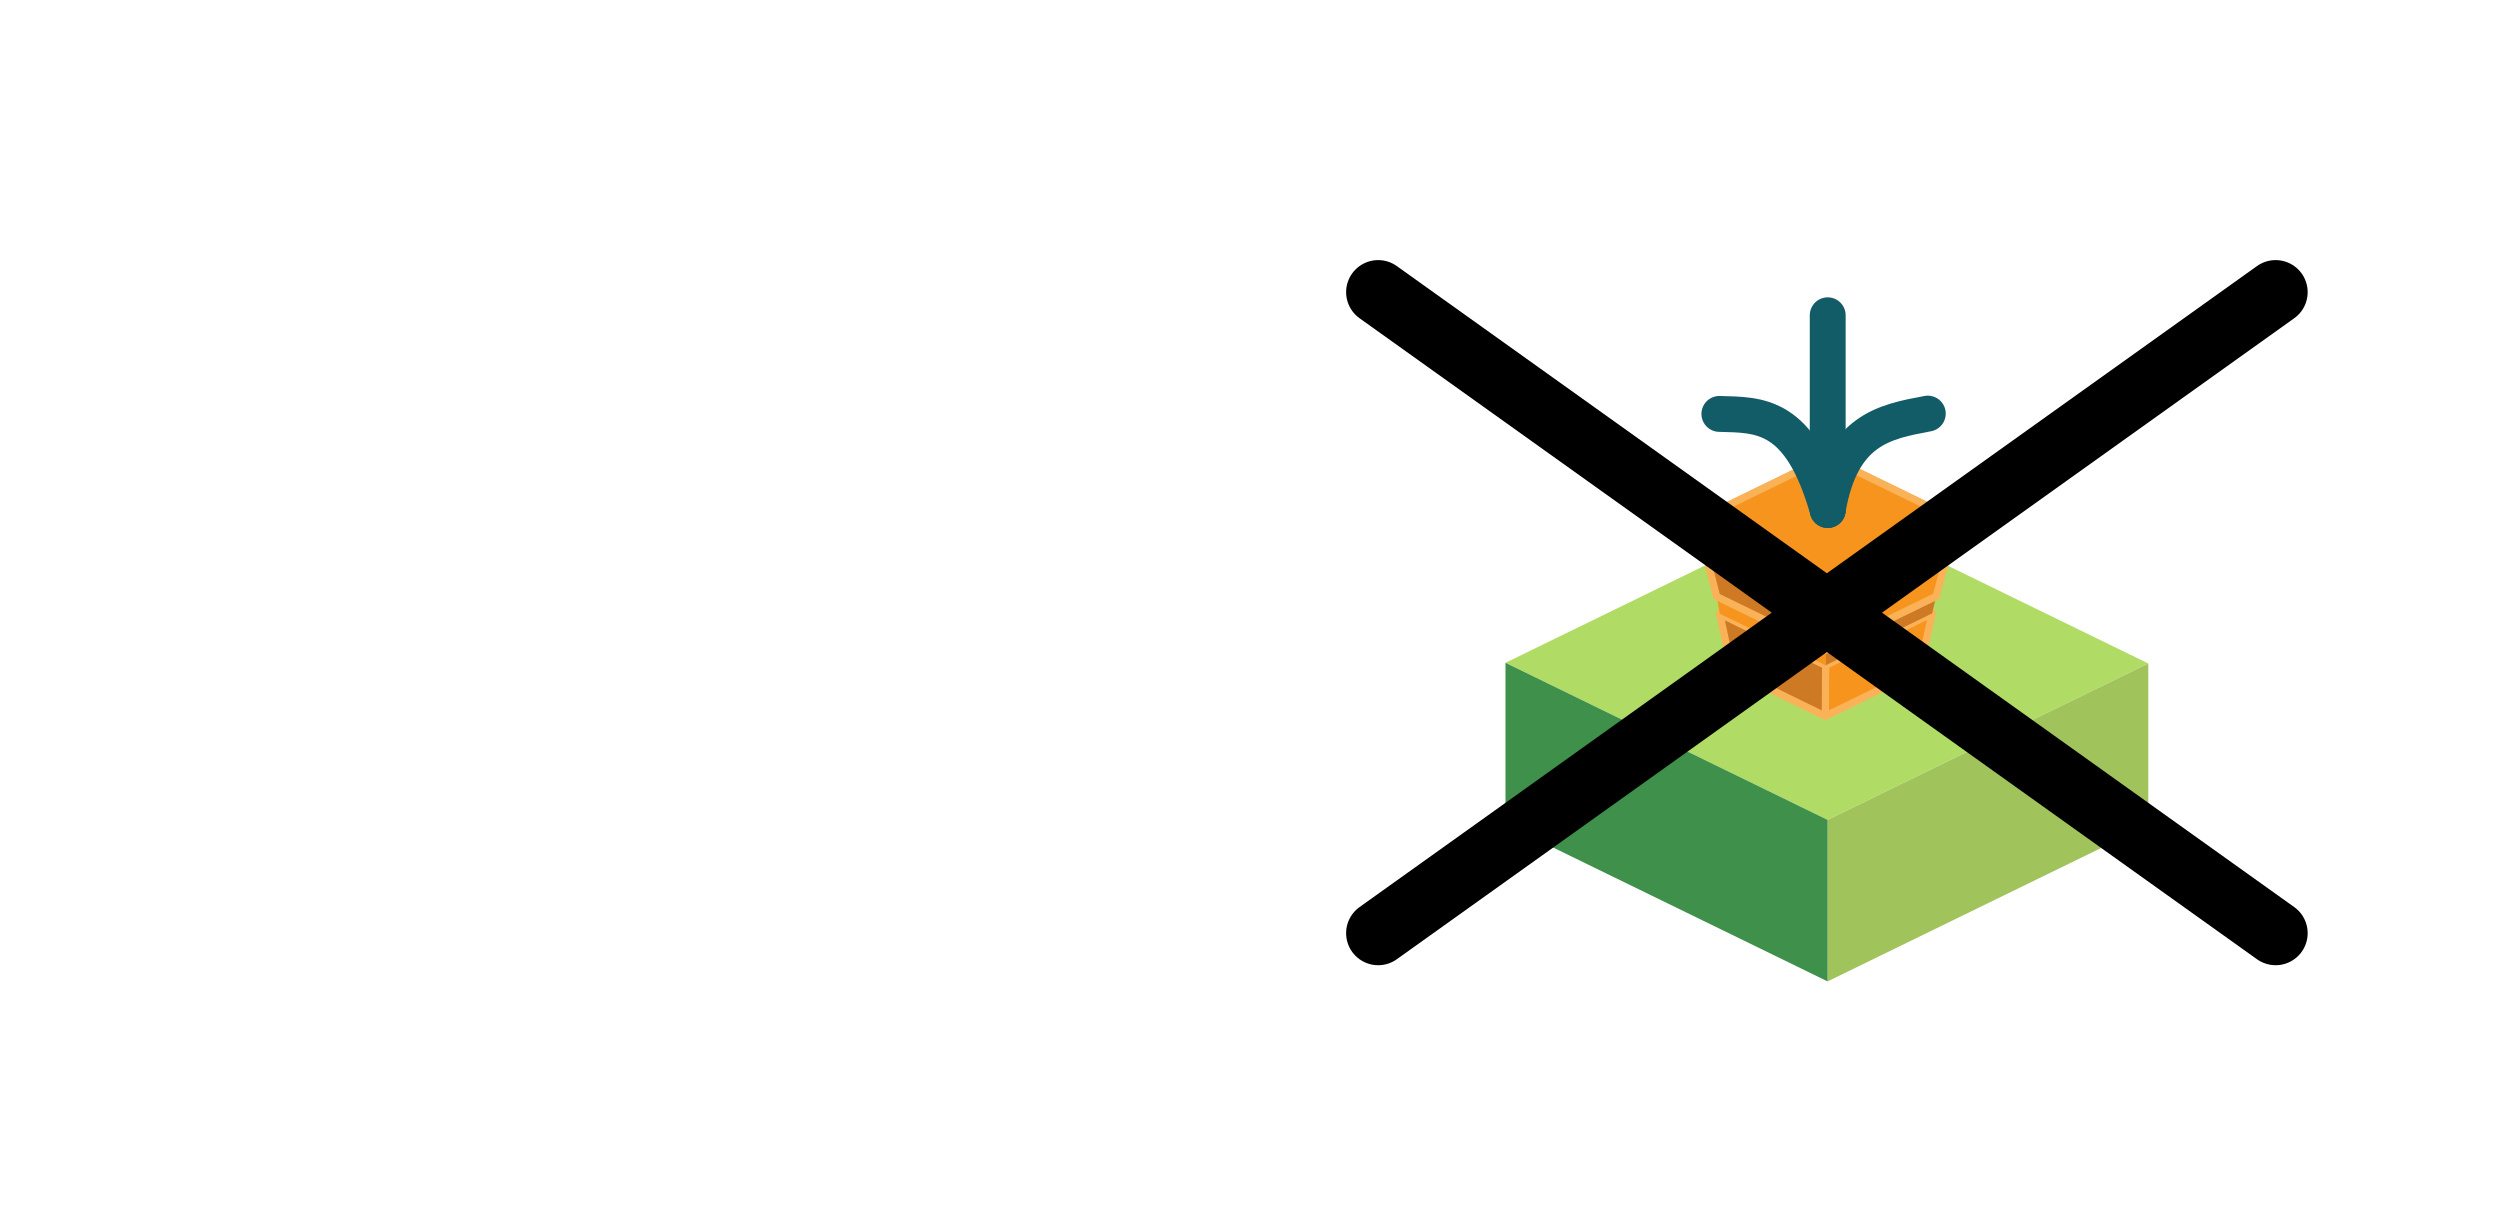
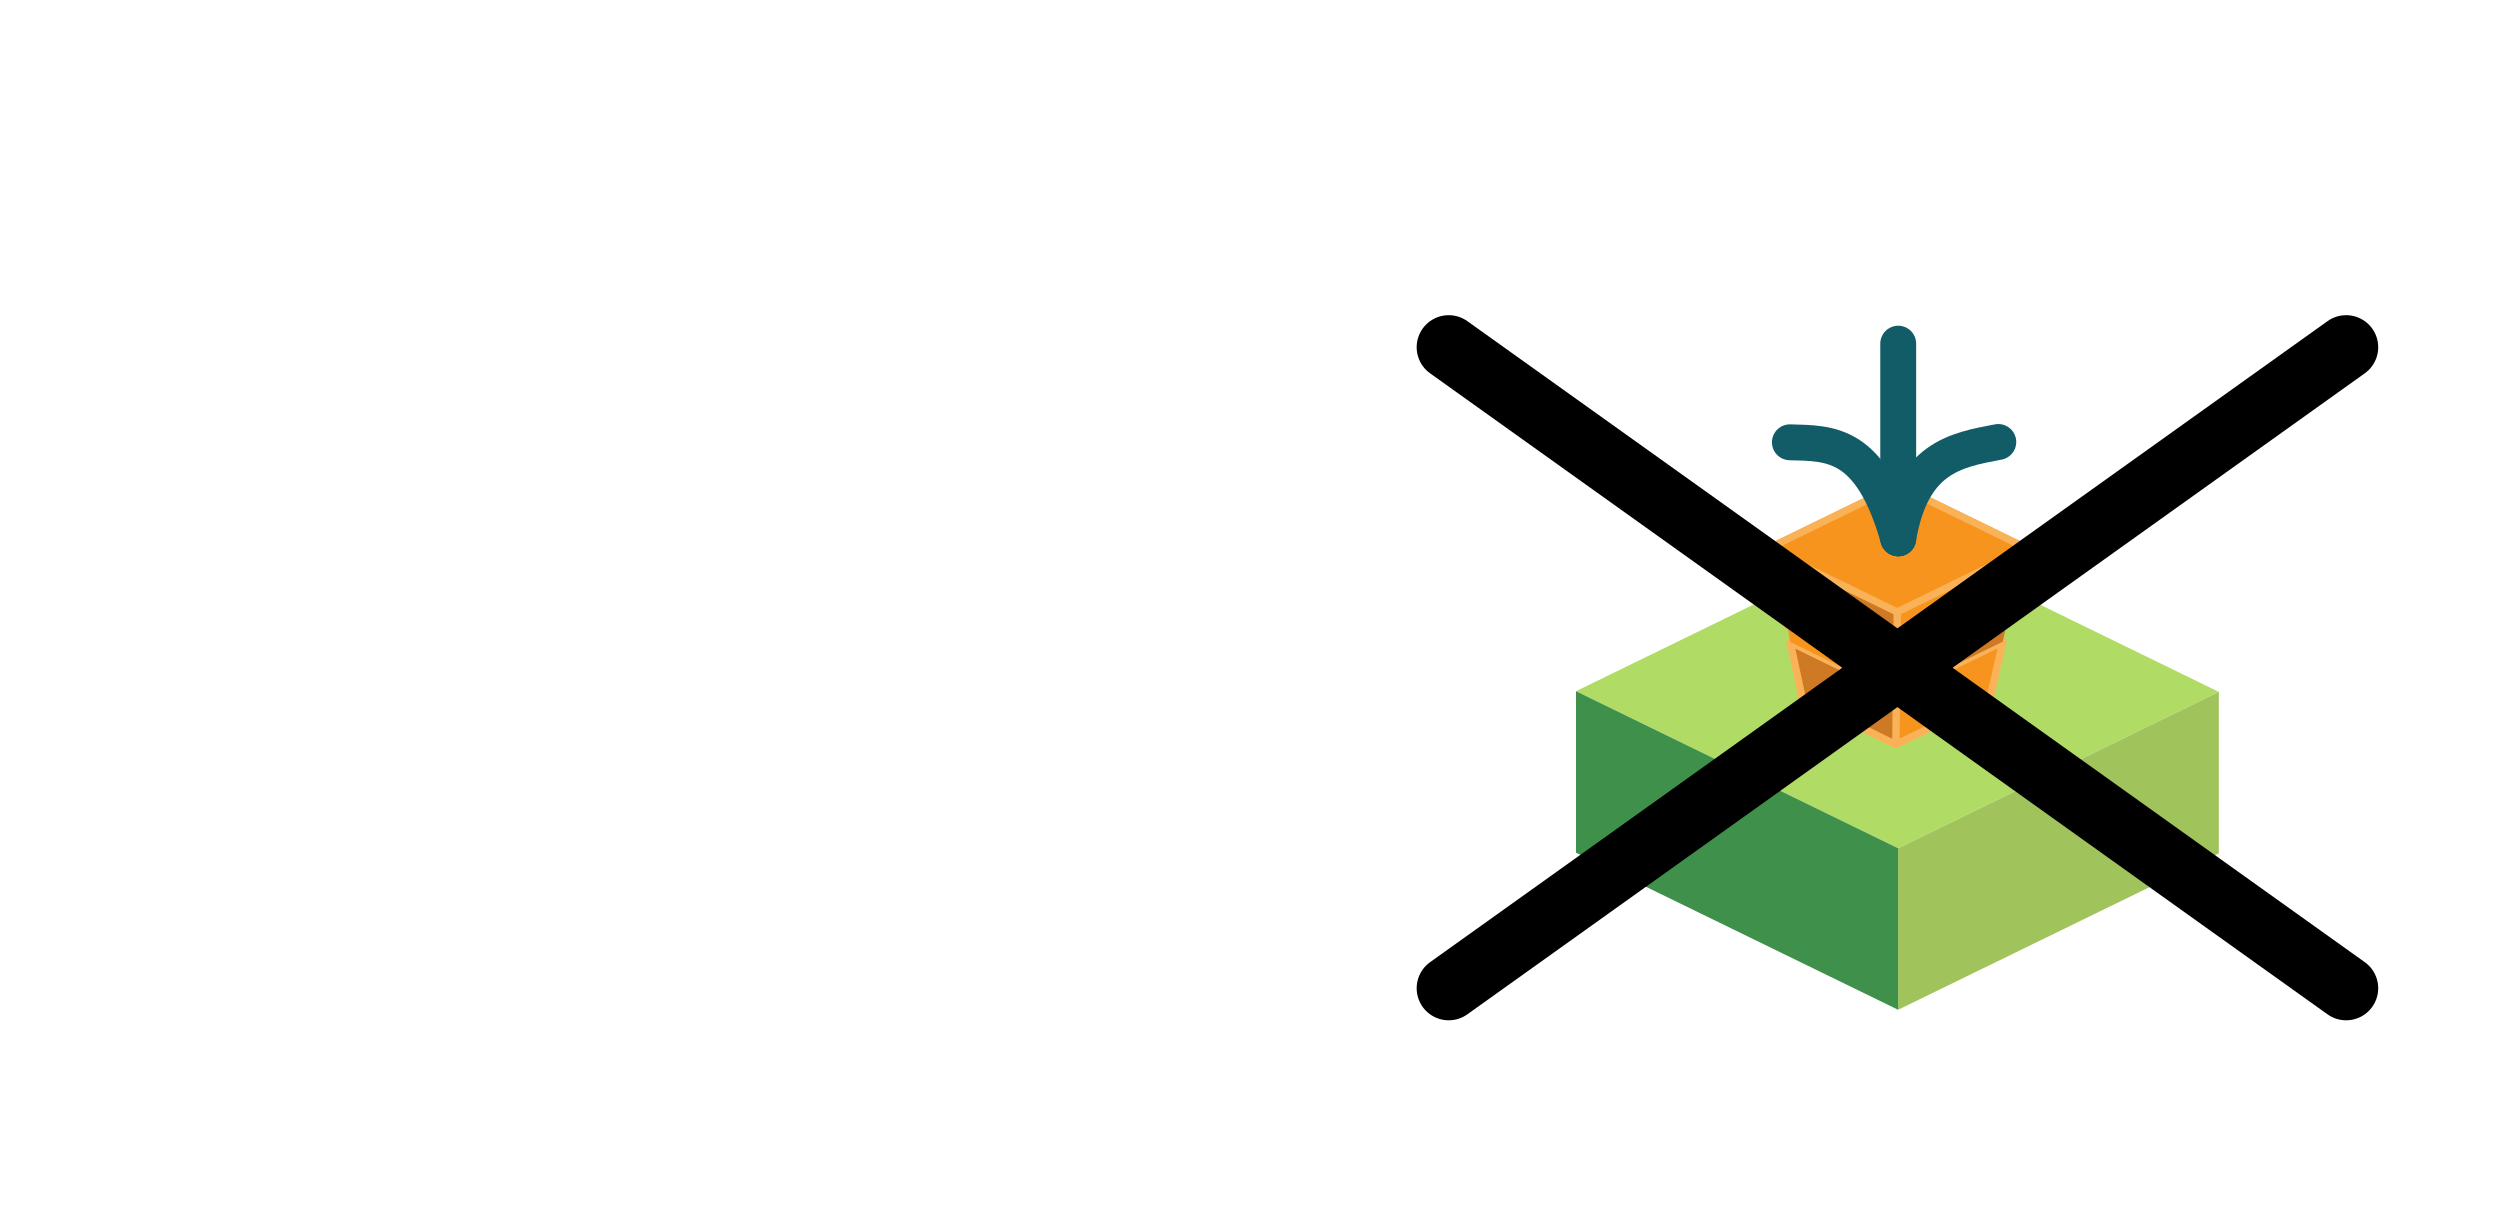
<svg xmlns="http://www.w3.org/2000/svg" width="51.594mm" height="25.135mm" viewBox="0 0 51.594 25.135" version="1.1" id="svg8">
  <defs id="defs2">
    </defs>
  <g id="layer1" transform="translate(169.9948,413.4115)">
-     <g id="g5922" transform="translate(-0.02668109,-29.26429)">
-       <g id="g1190" transform="translate(-215.0249,-227.3057)">
+     <g id="g995" transform="translate(1.455192,0.5855601)">
+       <g id="g1190" transform="translate(-215.0516,-256.5699)">
        <g id="g1715-9-7" transform="translate(-72.0027,-226.1539)">
          <path d="m 148.129,82.991 6.648,3.242 6.618,-3.228 -6.648,-3.242 z" style="fill:#b0dc66;fill-opacity:1;fill-rule:evenodd;stroke:none;stroke-width:1;stroke-linecap:round;stroke-linejoin:round" id="path1698-2-4" />
          <path d="m 154.777,86.233 v 3.333 l 6.618,-3.228 v -3.333 z" style="fill:#a1c35b;fill-opacity:1;fill-rule:evenodd;stroke:none;stroke-width:1;stroke-linecap:round;stroke-linejoin:round" id="path1700-0-4" />
          <path d="m 148.129,82.991 6.648,3.242 v 3.333 l -6.648,-3.242 z" style="fill:#3e904b;fill-opacity:1;fill-rule:evenodd;stroke:none;stroke-width:1;stroke-linecap:round;stroke-linejoin:round" id="path1702-2-3" />
        </g>
        <g id="g3356-0" transform="matrix(0.2180111,0,0,0.2180111,81.16254,-128.7861)">
          <path d="m -1.661,-65.213 8.898,-4.34 0.038,-5.961 -10.089,4.921 z" style="fill:#3e9150;fill-opacity:1;fill-rule:evenodd;stroke:#fab259;stroke-width:0.676;stroke-linecap:round;stroke-linejoin:round;stroke-miterlimit:4;stroke-dasharray:none;stroke-opacity:1" id="path3212-7" />
          <path d="m 7.237,-69.553 0.038,-5.961 10.018,4.886 -1.22,5.385 z" style="fill:#b0dc66;fill-opacity:1;fill-rule:evenodd;stroke:#fab259;stroke-width:0.676;stroke-linecap:round;stroke-linejoin:round;stroke-miterlimit:4;stroke-dasharray:none;stroke-opacity:1" id="path3214-8" />
          <path d="m -1.661,-65.213 8.898,-4.34 8.836,4.31 -8.898,4.34 z" style="fill:#dadf55;fill-opacity:1;fill-rule:evenodd;stroke:#fab259;stroke-width:0.676;stroke-linecap:round;stroke-linejoin:round;stroke-miterlimit:4;stroke-dasharray:none;stroke-opacity:1" id="path3216-6" />
          <path d="m 7.175,-60.904 8.898,-4.34 1.22,-5.385 -10.089,4.921 z" style="fill:#f7941d;fill-opacity:1;fill-rule:evenodd;stroke:#fab259;stroke-width:0.676;stroke-linecap:round;stroke-linejoin:round;stroke-miterlimit:4;stroke-dasharray:none;stroke-opacity:1" id="path3218-8" />
          <path d="m -1.661,-65.213 -1.153,-5.38 10.018,4.886 -0.03,4.804 z" style="fill:#ce7923;fill-opacity:1;fill-rule:evenodd;stroke:#fab259;stroke-width:0.676;stroke-linecap:round;stroke-linejoin:round;stroke-miterlimit:4;stroke-dasharray:none;stroke-opacity:1" id="path3220-8" />
          <path d="m -2.813,-70.594 10.089,-4.921 10.018,4.886 -10.089,4.921 z" style="fill:#f7941d;fill-opacity:1;fill-rule:evenodd;stroke:#fab259;stroke-width:0.676;stroke-linecap:round;stroke-linejoin:round;stroke-miterlimit:4;stroke-dasharray:none;stroke-opacity:1" id="path3222-4" />
          <path style="fill:#ce7923;fill-opacity:1;stroke:none;stroke-width:0.034px;stroke-linecap:butt;stroke-linejoin:miter;stroke-opacity:1" d="m 7.256,-67.169 -0.051,1.461 10.089,-4.921 0.371,-1.617 z" id="path8199-2-3" />
          <path style="fill:#f7941d;fill-opacity:1;stroke:none;stroke-width:0.034px;stroke-linecap:butt;stroke-linejoin:miter;stroke-opacity:1" d="m 7.205,-65.708 0.051,-1.461 -10.362,-5.054 0.293,1.629 10.018,4.886" id="path8201-6-1" />
          <path d="m -3.106,-72.223 10.409,-5.077 0.052,-8.131 -12.308,6.003 z" style="fill:#3e9150;fill-opacity:1;fill-rule:evenodd;stroke:#fab259;stroke-width:0.676;stroke-linecap:round;stroke-linejoin:round;stroke-miterlimit:4;stroke-dasharray:none;stroke-opacity:1" id="path3232-4" />
          <path d="m 7.303,-77.299 0.052,-8.131 12.253,5.976 -1.943,7.208 z" style="fill:#b0dc66;fill-opacity:1;fill-rule:evenodd;stroke:#fab259;stroke-width:0.676;stroke-linecap:round;stroke-linejoin:round;stroke-miterlimit:4;stroke-dasharray:none;stroke-opacity:1" id="path3234-9" />
          <path d="m -3.106,-72.223 10.409,-5.077 10.362,5.054 -10.409,5.077 z" style="fill:#dadf55;fill-opacity:1;fill-rule:evenodd;stroke:#fab259;stroke-width:0.676;stroke-linecap:round;stroke-linejoin:round;stroke-miterlimit:4;stroke-dasharray:none;stroke-opacity:1" id="path3236-2" />
          <path d="m 7.256,-67.169 10.409,-5.077 1.943,-7.208 -12.308,6.003 z" style="fill:#f7941d;fill-opacity:1;fill-rule:evenodd;stroke:#fab259;stroke-width:0.676;stroke-linecap:round;stroke-linejoin:round;stroke-miterlimit:4;stroke-dasharray:none;stroke-opacity:1" id="path3238-0" />
          <path d="m -3.106,-72.223 -1.848,-7.204 12.253,5.976 -0.043,6.282 z" style="fill:#ce7923;fill-opacity:1;fill-rule:evenodd;stroke:#fab259;stroke-width:0.676;stroke-linecap:round;stroke-linejoin:round;stroke-miterlimit:4;stroke-dasharray:none;stroke-opacity:1" id="path3240-6" />
          <path d="m -4.954,-79.427 12.308,-6.003 12.253,5.976 -12.308,6.003 z" style="fill:#f7941d;fill-opacity:1;fill-rule:evenodd;stroke:#fab259;stroke-width:0.676;stroke-linecap:round;stroke-linejoin:round;stroke-miterlimit:4;stroke-dasharray:none;stroke-opacity:1" id="path3242-8" />
          <path style="fill:none;stroke:#125c68;stroke-width:3.397;stroke-linecap:round;stroke-linejoin:round;stroke-miterlimit:4;stroke-dasharray:none;stroke-opacity:1" d="M 7.402,-98.843 V -80.414" id="path8697-1-9" />
          <path style="fill:none;stroke:#125c68;stroke-width:3.397;stroke-linecap:round;stroke-linejoin:round;stroke-miterlimit:4;stroke-dasharray:none;stroke-opacity:1" d="m 16.876,-89.535 c -4.076,0.767 -8.17,1.49 -9.474,9.121" id="path8699-8-2" />
          <path style="fill:none;stroke:#125c68;stroke-width:3.397;stroke-linecap:round;stroke-linejoin:round;stroke-miterlimit:4;stroke-dasharray:none;stroke-opacity:1" d="m -2.853,-89.506 c 3.793,0.11 7.628,-0.111 10.255,9.092" id="path8701-7-6" />
        </g>
      </g>
-       <path id="path1290" style="font-variation-settings:normal;vector-effect:none;fill:#57e389;fill-opacity:1;stroke:#000000;stroke-width:1.323;stroke-linecap:round;stroke-linejoin:round;stroke-miterlimit:4;stroke-dasharray:none;stroke-dashoffset:0;stroke-opacity:1;stop-color:#000000" d="m -123.005,-364.889 -18.521,-13.229 m 18.521,0 -18.521,13.229" />
+       <path id="path1290" style="font-variation-settings:normal;vector-effect:none;fill:#57e389;fill-opacity:1;stroke:#000000;stroke-width:1.323;stroke-linecap:round;stroke-linejoin:round;stroke-miterlimit:4;stroke-dasharray:none;stroke-dashoffset:0;stroke-opacity:1;stop-color:#000000" d="m -123.031,-393.602 -18.521,-13.229 m 18.521,0 -18.521,13.229" />
    </g>
  </g>
</svg>
